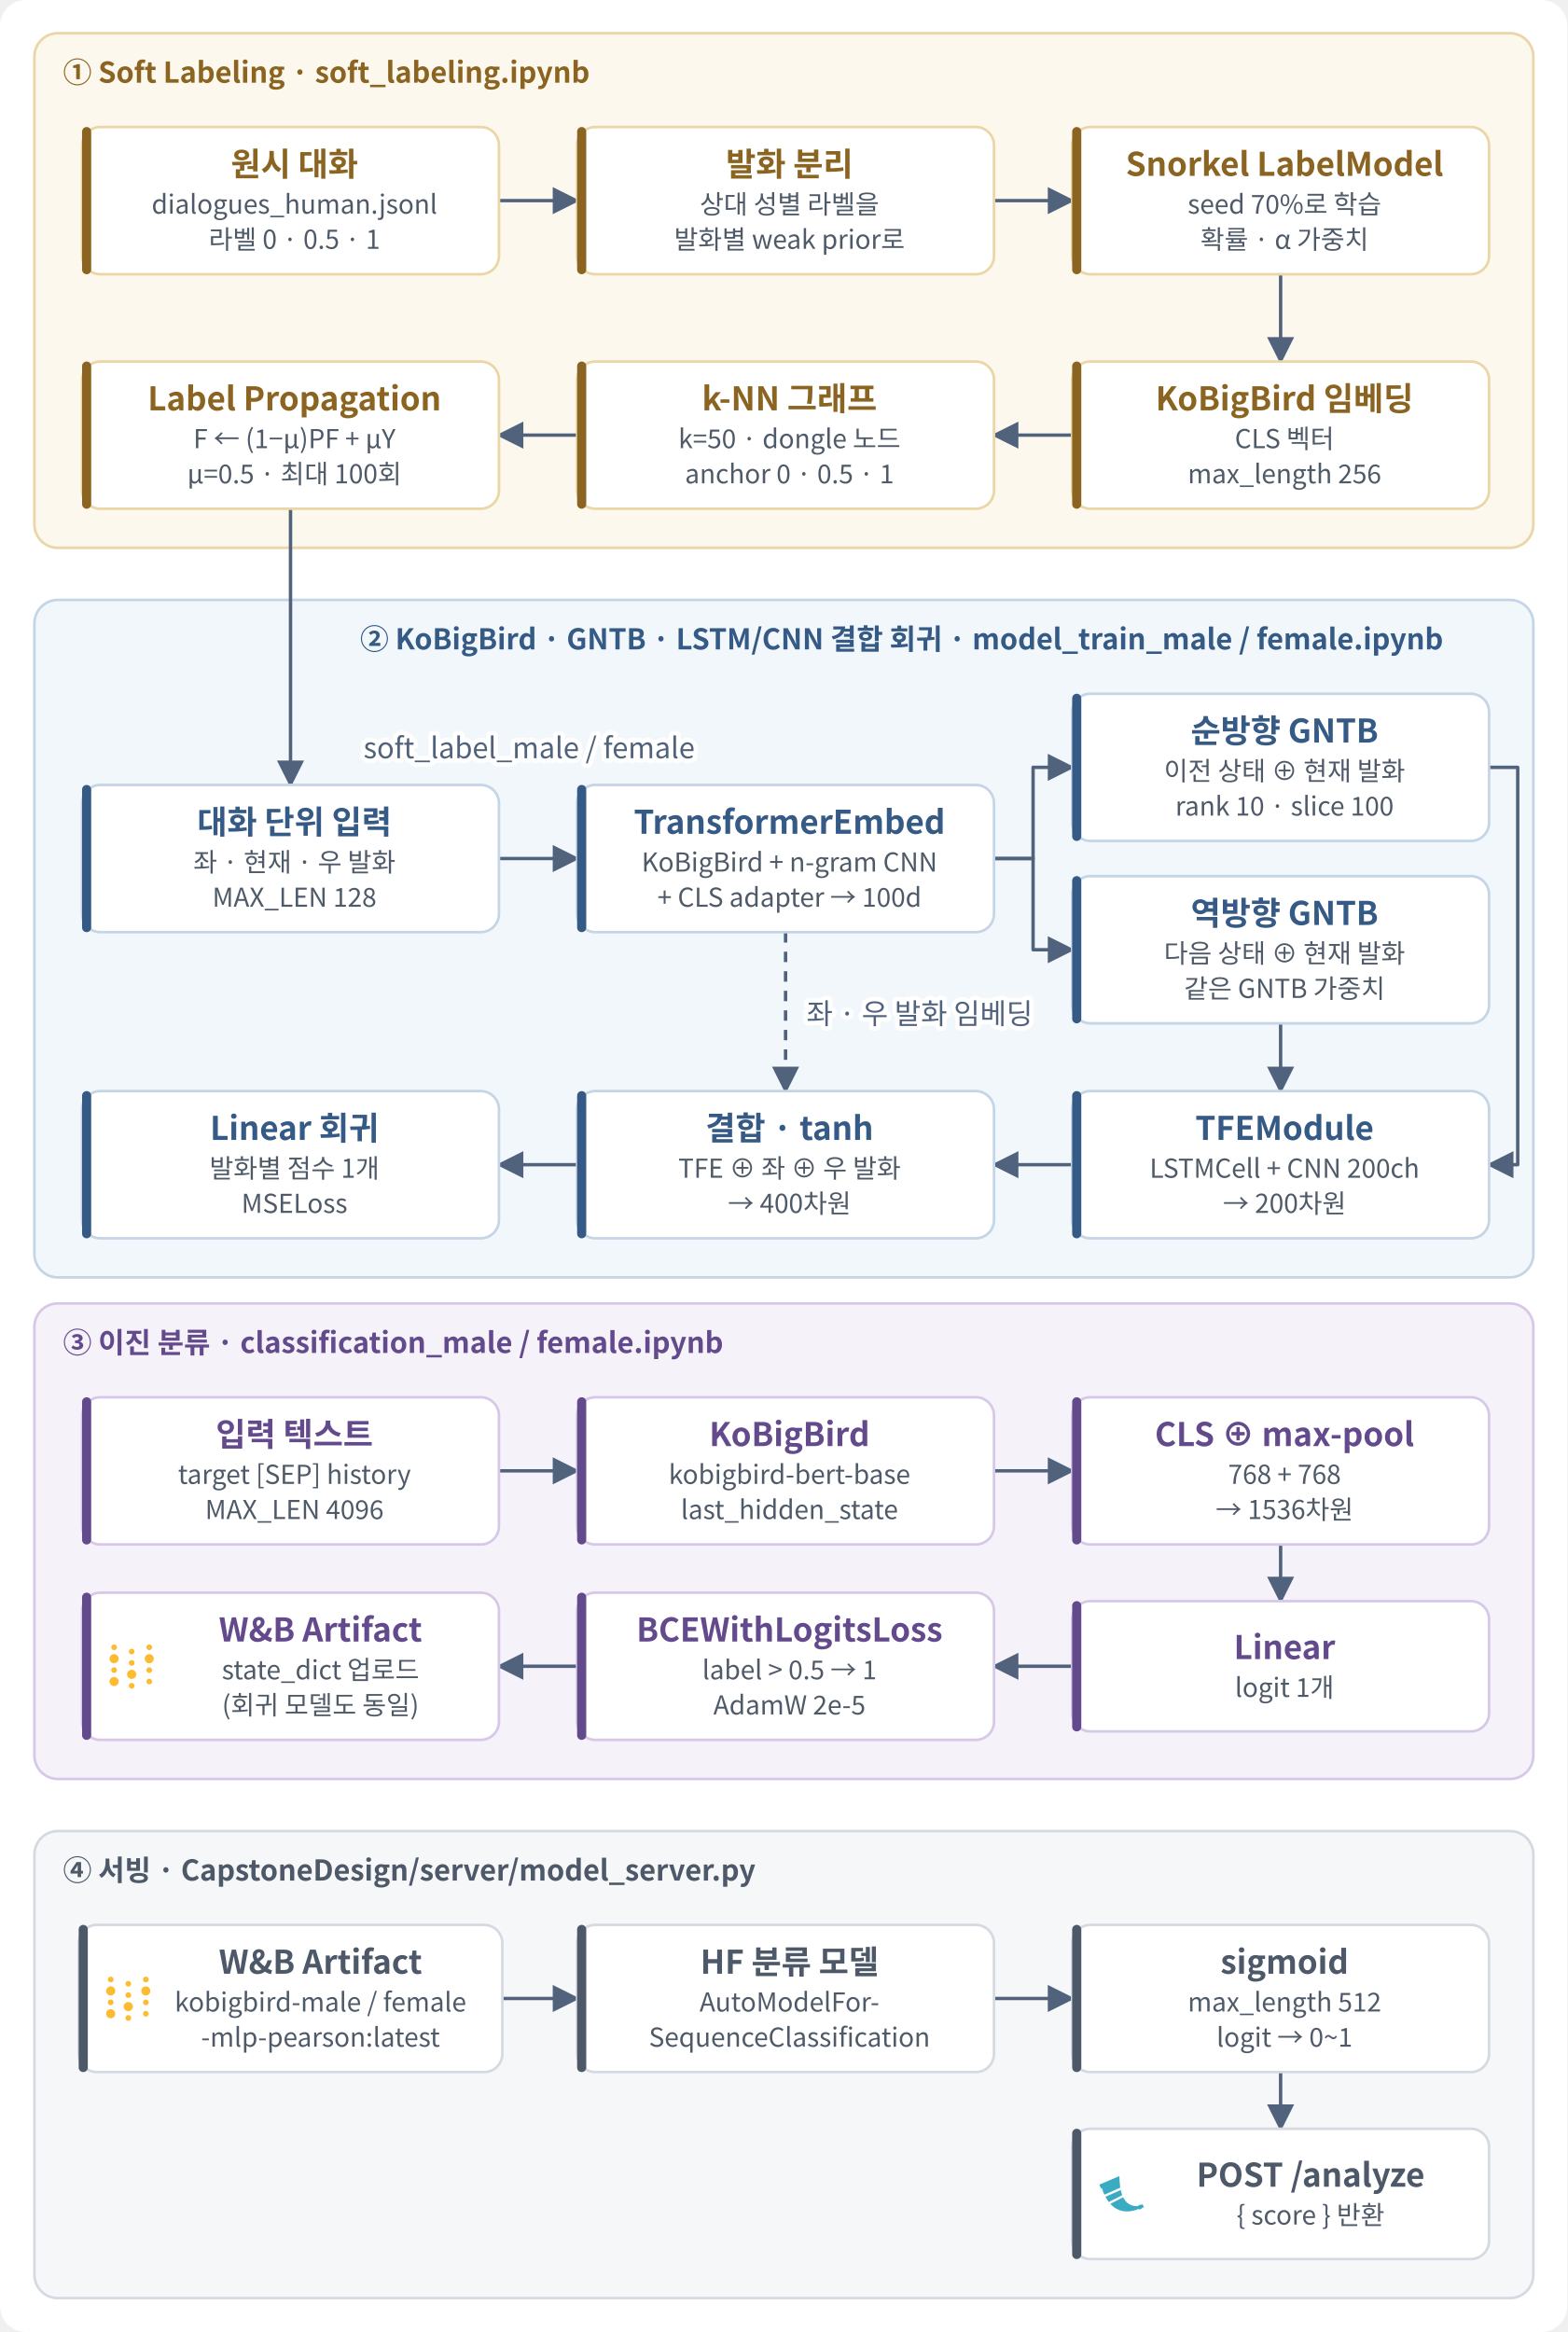
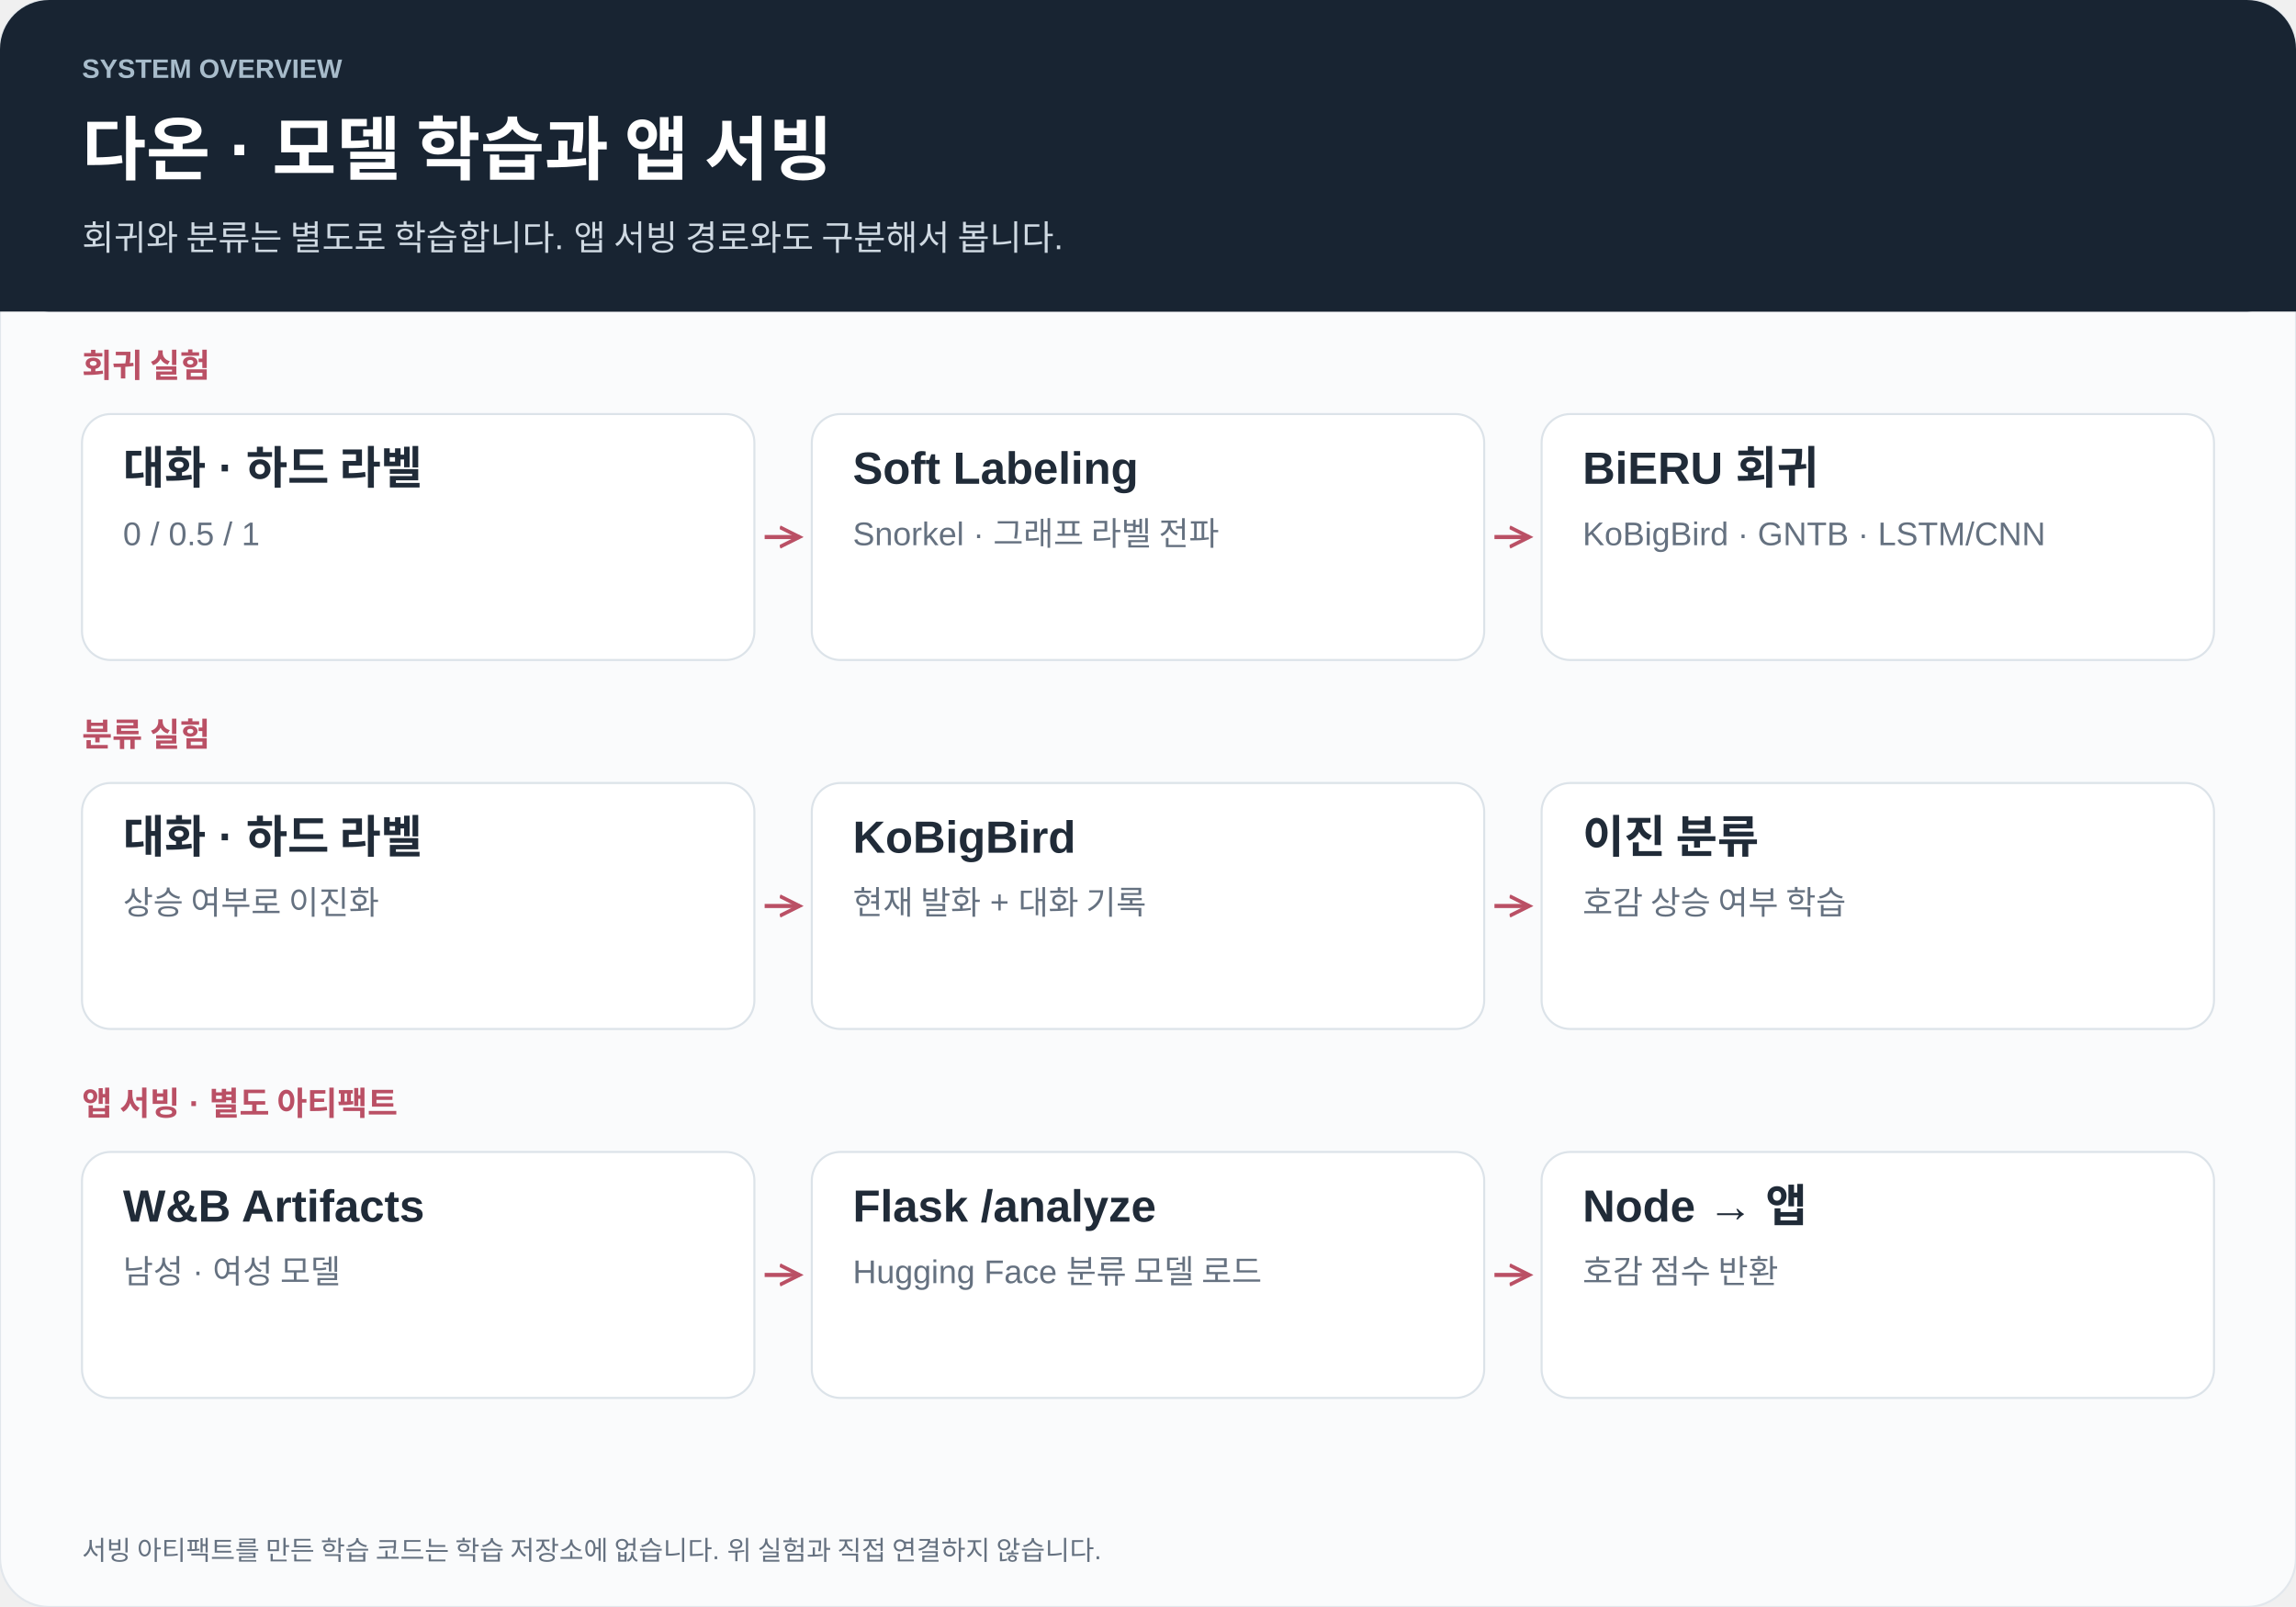
- <svg xmlns="http://www.w3.org/2000/svg" viewBox="-43 -44 1203 1790" width="1203" height="1790" font-family="Pretendard, 'Apple SD Gothic Neo', 'Noto Sans KR', 'Noto Sans CJK KR', 'Malgun Gothic', sans-serif">
+ <svg xmlns="http://www.w3.org/2000/svg" width="1120" height="784" viewBox="0 0 1120 784" role="img" aria-labelledby="title desc" font-family="Segoe UI, Malgun Gothic, Arial, sans-serif">
  <defs>
-     <marker id="ah" viewBox="0 0 10 10" refX="9" refY="5" markerWidth="8" markerHeight="8" orient="auto-start-reverse">
-       <path d="M0,0 L10,5 L0,10 z" fill="#51627d" />
+     <marker id="arrow" viewBox="0 0 10 10" refX="8" refY="5" markerWidth="6" markerHeight="6" orient="auto">
+       <path d="M0 1 L8 5 L0 9" fill="none" stroke="#BA5065" stroke-width="1.5" />
    </marker>
  </defs>
-   <rect x="-43" y="-44" width="1203" height="1790" rx="20" fill="#ffffff" />
-   <rect x="-16.6" y="-18.5" width="1150.6" height="395.0" rx="18" fill="#fdf8ee" stroke="#ead6a6" stroke-width="2" />
-   <text x="5.4" y="19.5" font-size="22" font-weight="700" fill="#8a6420">① Soft Labeling · soft_labeling.ipynb</text>
-   <rect x="-16.6" y="416.5" width="1150.6" height="520.0" rx="18" fill="#f2f7fb" stroke="#c4d5e6" stroke-width="2" />
-   <text x="233.4" y="454.5" font-size="22" font-weight="700" fill="#355a85">② KoBigBird · GNTB · LSTM/CNN 결합 회귀 · model_train_male / female.ipynb</text>
-   <rect x="-16.6" y="956.5" width="1150.6" height="365.0" rx="18" fill="#f6f2fa" stroke="#d7c8e8" stroke-width="2" />
-   <text x="5.4" y="994.5" font-size="22" font-weight="700" fill="#634a8c">③ 이진 분류 · classification_male / female.ipynb</text>
-   <rect x="-16.6" y="1361.5" width="1150.6" height="358.5" rx="18" fill="#f6f7f9" stroke="#d5dae2" stroke-width="2" />
-   <text x="5.4" y="1399.5" font-size="22" font-weight="700" fill="#4d5868">④ 서빙 · CapstoneDesign/server/model_server.py</text>
-   <path d="M340.0,110.0 L400.0,110.0" fill="none" stroke="#51627d" stroke-width="2.6" stroke-linejoin="round" marker-end="url(#ah)" />
-   <path d="M720.0,110.0 L780.0,110.0" fill="none" stroke="#51627d" stroke-width="2.6" stroke-linejoin="round" marker-end="url(#ah)" />
-   <path d="M940.0,166.5 L940.0,233.5" fill="none" stroke="#51627d" stroke-width="2.6" stroke-linejoin="round" marker-end="url(#ah)" />
-   <path d="M780.0,290.0 L720.0,290.0" fill="none" stroke="#51627d" stroke-width="2.6" stroke-linejoin="round" marker-end="url(#ah)" />
-   <path d="M400.0,290.0 L340.0,290.0" fill="none" stroke="#51627d" stroke-width="2.6" stroke-linejoin="round" marker-end="url(#ah)" />
-   <path d="M180.0,346.5 L180.0,558.5" fill="none" stroke="#51627d" stroke-width="2.6" stroke-linejoin="round" marker-end="url(#ah)" />
-   <path d="M340.0,615.0 L400.0,615.0" fill="none" stroke="#51627d" stroke-width="2.6" stroke-linejoin="round" marker-end="url(#ah)" />
-   <path d="M720.0,615.0 L750.0,615.0 L750.0,545.0 L780.0,545.0" fill="none" stroke="#51627d" stroke-width="2.6" stroke-linejoin="round" marker-end="url(#ah)" />
-   <path d="M720.0,615.0 L750.0,615.0 L750.0,685.0 L780.0,685.0" fill="none" stroke="#51627d" stroke-width="2.6" stroke-linejoin="round" marker-end="url(#ah)" />
-   <path d="M1100.0,545.0 L1122.0,545.0 L1122.0,850.0 L1100.0,850.0" fill="none" stroke="#51627d" stroke-width="2.6" stroke-linejoin="round" marker-end="url(#ah)" />
-   <path d="M940.0,741.5 L940.0,793.5" fill="none" stroke="#51627d" stroke-width="2.6" stroke-linejoin="round" marker-end="url(#ah)" />
-   <path d="M780.0,850.0 L720.0,850.0" fill="none" stroke="#51627d" stroke-width="2.6" stroke-linejoin="round" marker-end="url(#ah)" />
-   <path d="M400.0,850.0 L340.0,850.0" fill="none" stroke="#51627d" stroke-width="2.6" stroke-linejoin="round" marker-end="url(#ah)" />
-   <path d="M560.0,671.5 L560.0,793.5" fill="none" stroke="#51627d" stroke-width="2.6" stroke-linejoin="round" stroke-dasharray="8 7" marker-end="url(#ah)" />
-   <path d="M340.0,1085.0 L400.0,1085.0" fill="none" stroke="#51627d" stroke-width="2.6" stroke-linejoin="round" marker-end="url(#ah)" />
-   <path d="M720.0,1085.0 L780.0,1085.0" fill="none" stroke="#51627d" stroke-width="2.6" stroke-linejoin="round" marker-end="url(#ah)" />
-   <path d="M940.0,1141.5 L940.0,1185.0" fill="none" stroke="#51627d" stroke-width="2.6" stroke-linejoin="round" marker-end="url(#ah)" />
-   <path d="M780.0,1235.0 L720.0,1235.0" fill="none" stroke="#51627d" stroke-width="2.6" stroke-linejoin="round" marker-end="url(#ah)" />
-   <path d="M400.0,1235.0 L340.0,1235.0" fill="none" stroke="#51627d" stroke-width="2.6" stroke-linejoin="round" marker-end="url(#ah)" />
-   <path d="M342.6,1490.0 L400.0,1490.0" fill="none" stroke="#51627d" stroke-width="2.6" stroke-linejoin="round" marker-end="url(#ah)" />
-   <path d="M720.0,1490.0 L780.0,1490.0" fill="none" stroke="#51627d" stroke-width="2.6" stroke-linejoin="round" marker-end="url(#ah)" />
-   <path d="M940.0,1546.5 L940.0,1590.0" fill="none" stroke="#51627d" stroke-width="2.6" stroke-linejoin="round" marker-end="url(#ah)" />
-   <rect x="20.0" y="53.5" width="320.0" height="113.0" rx="14" fill="#ffffff" stroke="#ead6a6" stroke-width="2" />
-   <rect x="20.0" y="53.5" width="7" height="113.0" rx="3.5" fill="#8a6420" />
-   <text x="183.0" y="91.0" text-anchor="middle" font-size="25" font-weight="700" fill="#8a6420">원시 대화</text>
-   <text x="183.0" y="120.0" text-anchor="middle" font-size="20" fill="#4f5a69">dialogues_human.jsonl</text>
-   <text x="183.0" y="147.0" text-anchor="middle" font-size="20" fill="#4f5a69">라벨 0 · 0.5 · 1</text>
-   <rect x="400.0" y="53.5" width="320.0" height="113.0" rx="14" fill="#ffffff" stroke="#ead6a6" stroke-width="2" />
-   <rect x="400.0" y="53.5" width="7" height="113.0" rx="3.5" fill="#8a6420" />
-   <text x="563.0" y="91.0" text-anchor="middle" font-size="25" font-weight="700" fill="#8a6420">발화 분리</text>
-   <text x="563.0" y="120.0" text-anchor="middle" font-size="20" fill="#4f5a69">상대 성별 라벨을</text>
-   <text x="563.0" y="147.0" text-anchor="middle" font-size="20" fill="#4f5a69">발화별 weak prior로</text>
-   <rect x="780.0" y="53.5" width="320.0" height="113.0" rx="14" fill="#ffffff" stroke="#ead6a6" stroke-width="2" />
-   <rect x="780.0" y="53.5" width="7" height="113.0" rx="3.5" fill="#8a6420" />
-   <text x="943.0" y="91.0" text-anchor="middle" font-size="25" font-weight="700" fill="#8a6420">Snorkel LabelModel</text>
-   <text x="943.0" y="120.0" text-anchor="middle" font-size="20" fill="#4f5a69">seed 70%로 학습</text>
-   <text x="943.0" y="147.0" text-anchor="middle" font-size="20" fill="#4f5a69">확률 · α 가중치</text>
-   <rect x="780.0" y="233.5" width="320.0" height="113.0" rx="14" fill="#ffffff" stroke="#ead6a6" stroke-width="2" />
-   <rect x="780.0" y="233.5" width="7" height="113.0" rx="3.5" fill="#8a6420" />
-   <text x="943.0" y="271.0" text-anchor="middle" font-size="25" font-weight="700" fill="#8a6420">KoBigBird 임베딩</text>
-   <text x="943.0" y="300.0" text-anchor="middle" font-size="20" fill="#4f5a69">CLS 벡터</text>
-   <text x="943.0" y="327.0" text-anchor="middle" font-size="20" fill="#4f5a69">max_length 256</text>
-   <rect x="400.0" y="233.5" width="320.0" height="113.0" rx="14" fill="#ffffff" stroke="#ead6a6" stroke-width="2" />
-   <rect x="400.0" y="233.5" width="7" height="113.0" rx="3.5" fill="#8a6420" />
-   <text x="563.0" y="271.0" text-anchor="middle" font-size="25" font-weight="700" fill="#8a6420">k-NN 그래프</text>
-   <text x="563.0" y="300.0" text-anchor="middle" font-size="20" fill="#4f5a69">k=50 · dongle 노드</text>
-   <text x="563.0" y="327.0" text-anchor="middle" font-size="20" fill="#4f5a69">anchor 0 · 0.5 · 1</text>
-   <rect x="20.0" y="233.5" width="320.0" height="113.0" rx="14" fill="#ffffff" stroke="#ead6a6" stroke-width="2" />
-   <rect x="20.0" y="233.5" width="7" height="113.0" rx="3.5" fill="#8a6420" />
-   <text x="183.0" y="271.0" text-anchor="middle" font-size="25" font-weight="700" fill="#8a6420">Label Propagation</text>
-   <text x="183.0" y="300.0" text-anchor="middle" font-size="20" fill="#4f5a69">F ← (1−μ)PF + μY</text>
-   <text x="183.0" y="327.0" text-anchor="middle" font-size="20" fill="#4f5a69">μ=0.5 · 최대 100회</text>
-   <rect x="20.0" y="558.5" width="320.0" height="113.0" rx="14" fill="#ffffff" stroke="#c4d5e6" stroke-width="2" />
-   <rect x="20.0" y="558.5" width="7" height="113.0" rx="3.5" fill="#355a85" />
-   <text x="183.0" y="596.0" text-anchor="middle" font-size="25" font-weight="700" fill="#355a85">대화 단위 입력</text>
-   <text x="183.0" y="625.0" text-anchor="middle" font-size="20" fill="#4f5a69">좌 · 현재 · 우 발화</text>
-   <text x="183.0" y="652.0" text-anchor="middle" font-size="20" fill="#4f5a69">MAX_LEN 128</text>
-   <rect x="400.0" y="558.5" width="320.0" height="113.0" rx="14" fill="#ffffff" stroke="#c4d5e6" stroke-width="2" />
-   <rect x="400.0" y="558.5" width="7" height="113.0" rx="3.5" fill="#355a85" />
-   <text x="563.0" y="596.0" text-anchor="middle" font-size="25" font-weight="700" fill="#355a85">TransformerEmbed</text>
-   <text x="563.0" y="625.0" text-anchor="middle" font-size="20" fill="#4f5a69">KoBigBird + n-gram CNN</text>
-   <text x="563.0" y="652.0" text-anchor="middle" font-size="20" fill="#4f5a69">+ CLS adapter → 100d</text>
-   <rect x="780.0" y="488.5" width="320.0" height="113.0" rx="14" fill="#ffffff" stroke="#c4d5e6" stroke-width="2" />
-   <rect x="780.0" y="488.5" width="7" height="113.0" rx="3.5" fill="#355a85" />
-   <text x="943.0" y="526.0" text-anchor="middle" font-size="25" font-weight="700" fill="#355a85">순방향 GNTB</text>
-   <text x="943.0" y="555.0" text-anchor="middle" font-size="20" fill="#4f5a69">이전 상태 ⊕ 현재 발화</text>
-   <text x="943.0" y="582.0" text-anchor="middle" font-size="20" fill="#4f5a69">rank 10 · slice 100</text>
-   <rect x="780.0" y="628.5" width="320.0" height="113.0" rx="14" fill="#ffffff" stroke="#c4d5e6" stroke-width="2" />
-   <rect x="780.0" y="628.5" width="7" height="113.0" rx="3.5" fill="#355a85" />
-   <text x="943.0" y="666.0" text-anchor="middle" font-size="25" font-weight="700" fill="#355a85">역방향 GNTB</text>
-   <text x="943.0" y="695.0" text-anchor="middle" font-size="20" fill="#4f5a69">다음 상태 ⊕ 현재 발화</text>
-   <text x="943.0" y="722.0" text-anchor="middle" font-size="20" fill="#4f5a69">같은 GNTB 가중치</text>
-   <rect x="780.0" y="793.5" width="320.0" height="113.0" rx="14" fill="#ffffff" stroke="#c4d5e6" stroke-width="2" />
-   <rect x="780.0" y="793.5" width="7" height="113.0" rx="3.5" fill="#355a85" />
-   <text x="943.0" y="831.0" text-anchor="middle" font-size="25" font-weight="700" fill="#355a85">TFEModule</text>
-   <text x="943.0" y="860.0" text-anchor="middle" font-size="20" fill="#4f5a69">LSTMCell + CNN 200ch</text>
-   <text x="943.0" y="887.0" text-anchor="middle" font-size="20" fill="#4f5a69">→ 200차원</text>
-   <rect x="400.0" y="793.5" width="320.0" height="113.0" rx="14" fill="#ffffff" stroke="#c4d5e6" stroke-width="2" />
-   <rect x="400.0" y="793.5" width="7" height="113.0" rx="3.5" fill="#355a85" />
-   <text x="563.0" y="831.0" text-anchor="middle" font-size="25" font-weight="700" fill="#355a85">결합 · tanh</text>
-   <text x="563.0" y="860.0" text-anchor="middle" font-size="20" fill="#4f5a69">TFE ⊕ 좌 ⊕ 우 발화</text>
-   <text x="563.0" y="887.0" text-anchor="middle" font-size="20" fill="#4f5a69">→ 400차원</text>
-   <rect x="20.0" y="793.5" width="320.0" height="113.0" rx="14" fill="#ffffff" stroke="#c4d5e6" stroke-width="2" />
-   <rect x="20.0" y="793.5" width="7" height="113.0" rx="3.5" fill="#355a85" />
-   <text x="183.0" y="831.0" text-anchor="middle" font-size="25" font-weight="700" fill="#355a85">Linear 회귀</text>
-   <text x="183.0" y="860.0" text-anchor="middle" font-size="20" fill="#4f5a69">발화별 점수 1개</text>
-   <text x="183.0" y="887.0" text-anchor="middle" font-size="20" fill="#4f5a69">MSELoss</text>
-   <rect x="20.0" y="1028.5" width="320.0" height="113.0" rx="14" fill="#ffffff" stroke="#d7c8e8" stroke-width="2" />
-   <rect x="20.0" y="1028.5" width="7" height="113.0" rx="3.5" fill="#634a8c" />
-   <text x="183.0" y="1066.0" text-anchor="middle" font-size="25" font-weight="700" fill="#634a8c">입력 텍스트</text>
-   <text x="183.0" y="1095.0" text-anchor="middle" font-size="20" fill="#4f5a69">target [SEP] history</text>
-   <text x="183.0" y="1122.0" text-anchor="middle" font-size="20" fill="#4f5a69">MAX_LEN 4096</text>
-   <rect x="400.0" y="1028.5" width="320.0" height="113.0" rx="14" fill="#ffffff" stroke="#d7c8e8" stroke-width="2" />
-   <rect x="400.0" y="1028.5" width="7" height="113.0" rx="3.5" fill="#634a8c" />
-   <text x="563.0" y="1066.0" text-anchor="middle" font-size="25" font-weight="700" fill="#634a8c">KoBigBird</text>
-   <text x="563.0" y="1095.0" text-anchor="middle" font-size="20" fill="#4f5a69">kobigbird-bert-base</text>
-   <text x="563.0" y="1122.0" text-anchor="middle" font-size="20" fill="#4f5a69">last_hidden_state</text>
-   <rect x="780.0" y="1028.5" width="320.0" height="113.0" rx="14" fill="#ffffff" stroke="#d7c8e8" stroke-width="2" />
-   <rect x="780.0" y="1028.5" width="7" height="113.0" rx="3.5" fill="#634a8c" />
-   <text x="943.0" y="1066.0" text-anchor="middle" font-size="25" font-weight="700" fill="#634a8c">CLS ⊕ max-pool</text>
-   <text x="943.0" y="1095.0" text-anchor="middle" font-size="20" fill="#4f5a69">768 + 768</text>
-   <text x="943.0" y="1122.0" text-anchor="middle" font-size="20" fill="#4f5a69">→ 1536차원</text>
-   <rect x="780.0" y="1185.0" width="320.0" height="100.0" rx="14" fill="#ffffff" stroke="#d7c8e8" stroke-width="2" />
-   <rect x="780.0" y="1185.0" width="7" height="100.0" rx="3.5" fill="#634a8c" />
-   <text x="943.0" y="1229.5" text-anchor="middle" font-size="25" font-weight="700" fill="#634a8c">Linear</text>
-   <text x="943.0" y="1258.5" text-anchor="middle" font-size="20" fill="#4f5a69">logit 1개</text>
-   <rect x="400.0" y="1178.5" width="320.0" height="113.0" rx="14" fill="#ffffff" stroke="#d7c8e8" stroke-width="2" />
-   <rect x="400.0" y="1178.5" width="7" height="113.0" rx="3.5" fill="#634a8c" />
-   <text x="563.0" y="1216.0" text-anchor="middle" font-size="25" font-weight="700" fill="#634a8c">BCEWithLogitsLoss</text>
-   <text x="563.0" y="1245.0" text-anchor="middle" font-size="20" fill="#4f5a69">label &gt; 0.5 → 1</text>
-   <text x="563.0" y="1272.0" text-anchor="middle" font-size="20" fill="#4f5a69">AdamW 2e-5</text>
-   <rect x="20.0" y="1178.5" width="320.0" height="113.0" rx="14" fill="#ffffff" stroke="#d7c8e8" stroke-width="2" />
-   <rect x="20.0" y="1178.5" width="7" height="113.0" rx="3.5" fill="#634a8c" />
-   <svg x="41.0" y="1218.0" width="34" height="34" viewBox="0 0 24 24">
-     <path d="M2.529 3.269c.868 0 1.563-.692 1.563-1.556S3.397.156 2.529.156C1.66.156.966.848.966 1.713c0 .864.694 1.556 1.563 1.556m.551 7.034c1.332-.317 2.17-1.643 1.853-2.968-.319-1.326-1.65-2.162-2.982-1.845C.62 5.807-.219 7.133.1 8.46a2.463 2.463 0 0 0 2.981 1.844M3.08 22.668c1.332-.318 2.17-1.643 1.853-2.97a2.486 2.486 0 0 0-2.982-1.844C.62 18.171-.219 19.497.1 20.823s1.65 2.162 2.981 1.845m.986-8.591c0-.865-.695-1.556-1.563-1.556-.869 0-1.563.691-1.563 1.556 0 .864.694 1.556 1.563 1.556.868 0 1.563-.691 1.563-1.556m7.988-.172a2.484 2.484 0 0 0-2.489 2.479c0 1.354 1.1 2.479 2.49 2.479a2.485 2.485 0 0 0 2.489-2.48c-.03-1.382-1.13-2.478-2.49-2.478m0 7.089c-.868 0-1.563.692-1.563 1.557 0 .864.695 1.556 1.563 1.556.869 0 1.563-.692 1.563-1.556-.029-.865-.723-1.557-1.563-1.557m0-9.251c.869 0 1.563-.692 1.563-1.557 0-.864-.694-1.556-1.563-1.556-.868 0-1.563.692-1.563 1.556s.695 1.557 1.563 1.557m.23-6.196c.84-.144 1.418-.922 1.273-1.758-.144-.836-.926-1.412-1.765-1.268-.84.144-1.419.922-1.274 1.758s.926 1.384 1.766 1.268m11.03 4.093a2.48 2.48 0 0 0 0-3.487c-.955-.951-2.547-.951-3.502 0a2.48 2.48 0 0 0 0 3.487c.955.98 2.547.98 3.502 0m-1.737-6.371c.868 0 1.563-.692 1.563-1.556S22.446.156 21.578.156c-.869 0-1.563.692-1.563 1.557 0 .864.694 1.556 1.563 1.556m0 9.281c-.869 0-1.563.692-1.563 1.556s.694 1.557 1.563 1.557c.868 0 1.563-.692 1.563-1.557-.03-.864-.724-1.556-1.563-1.556m0 6.169c-.869 0-1.563.691-1.563 1.556s.694 1.556 1.563 1.556c.868 0 1.563-.691 1.563-1.556-.03-.864-.724-1.556-1.563-1.556" fill="#fcbc32" />
-   </svg>
-   <text x="203.0" y="1216.0" text-anchor="middle" font-size="25" font-weight="700" fill="#634a8c">W&amp;B Artifact</text>
-   <text x="203.0" y="1245.0" text-anchor="middle" font-size="20" fill="#4f5a69">state_dict 업로드</text>
-   <text x="203.0" y="1272.0" text-anchor="middle" font-size="20" fill="#4f5a69">(회귀 모델도 동일)</text>
-   <rect x="17.4" y="1433.5" width="325.2" height="113.0" rx="14" fill="#ffffff" stroke="#d5dae2" stroke-width="2" />
-   <rect x="17.4" y="1433.5" width="7" height="113.0" rx="3.5" fill="#4d5868" />
-   <svg x="38.4" y="1473.0" width="34" height="34" viewBox="0 0 24 24">
-     <path d="M2.529 3.269c.868 0 1.563-.692 1.563-1.556S3.397.156 2.529.156C1.66.156.966.848.966 1.713c0 .864.694 1.556 1.563 1.556m.551 7.034c1.332-.317 2.17-1.643 1.853-2.968-.319-1.326-1.65-2.162-2.982-1.845C.62 5.807-.219 7.133.1 8.46a2.463 2.463 0 0 0 2.981 1.844M3.08 22.668c1.332-.318 2.17-1.643 1.853-2.97a2.486 2.486 0 0 0-2.982-1.844C.62 18.171-.219 19.497.1 20.823s1.65 2.162 2.981 1.845m.986-8.591c0-.865-.695-1.556-1.563-1.556-.869 0-1.563.691-1.563 1.556 0 .864.694 1.556 1.563 1.556.868 0 1.563-.691 1.563-1.556m7.988-.172a2.484 2.484 0 0 0-2.489 2.479c0 1.354 1.1 2.479 2.49 2.479a2.485 2.485 0 0 0 2.489-2.48c-.03-1.382-1.13-2.478-2.49-2.478m0 7.089c-.868 0-1.563.692-1.563 1.557 0 .864.695 1.556 1.563 1.556.869 0 1.563-.692 1.563-1.556-.029-.865-.723-1.557-1.563-1.557m0-9.251c.869 0 1.563-.692 1.563-1.557 0-.864-.694-1.556-1.563-1.556-.868 0-1.563.692-1.563 1.556s.695 1.557 1.563 1.557m.23-6.196c.84-.144 1.418-.922 1.273-1.758-.144-.836-.926-1.412-1.765-1.268-.84.144-1.419.922-1.274 1.758s.926 1.384 1.766 1.268m11.03 4.093a2.48 2.48 0 0 0 0-3.487c-.955-.951-2.547-.951-3.502 0a2.48 2.48 0 0 0 0 3.487c.955.98 2.547.98 3.502 0m-1.737-6.371c.868 0 1.563-.692 1.563-1.556S22.446.156 21.578.156c-.869 0-1.563.692-1.563 1.557 0 .864.694 1.556 1.563 1.556m0 9.281c-.869 0-1.563.692-1.563 1.556s.694 1.557 1.563 1.557c.868 0 1.563-.692 1.563-1.557-.03-.864-.724-1.556-1.563-1.556m0 6.169c-.869 0-1.563.691-1.563 1.556s.694 1.556 1.563 1.556c.868 0 1.563-.691 1.563-1.556-.03-.864-.724-1.556-1.563-1.556" fill="#fcbc32" />
-   </svg>
-   <text x="203.0" y="1471.0" text-anchor="middle" font-size="25" font-weight="700" fill="#4d5868">W&amp;B Artifact</text>
-   <text x="203.0" y="1500.0" text-anchor="middle" font-size="20" fill="#4f5a69">kobigbird-male / female</text>
-   <text x="203.0" y="1527.0" text-anchor="middle" font-size="20" fill="#4f5a69">-mlp-pearson:latest</text>
-   <rect x="400.0" y="1433.5" width="320.0" height="113.0" rx="14" fill="#ffffff" stroke="#d5dae2" stroke-width="2" />
-   <rect x="400.0" y="1433.5" width="7" height="113.0" rx="3.5" fill="#4d5868" />
-   <text x="563.0" y="1471.0" text-anchor="middle" font-size="25" font-weight="700" fill="#4d5868">HF 분류 모델</text>
-   <text x="563.0" y="1500.0" text-anchor="middle" font-size="20" fill="#4f5a69">AutoModelFor-</text>
-   <text x="563.0" y="1527.0" text-anchor="middle" font-size="20" fill="#4f5a69">SequenceClassification</text>
-   <rect x="780.0" y="1433.5" width="320.0" height="113.0" rx="14" fill="#ffffff" stroke="#d5dae2" stroke-width="2" />
-   <rect x="780.0" y="1433.5" width="7" height="113.0" rx="3.5" fill="#4d5868" />
-   <text x="943.0" y="1471.0" text-anchor="middle" font-size="25" font-weight="700" fill="#4d5868">sigmoid</text>
-   <text x="943.0" y="1500.0" text-anchor="middle" font-size="20" fill="#4f5a69">max_length 512</text>
-   <text x="943.0" y="1527.0" text-anchor="middle" font-size="20" fill="#4f5a69">logit → 0~1</text>
-   <rect x="780.0" y="1590.0" width="320.0" height="100.0" rx="14" fill="#ffffff" stroke="#d5dae2" stroke-width="2" />
-   <rect x="780.0" y="1590.0" width="7" height="100.0" rx="3.5" fill="#4d5868" />
-   <g transform="translate(801.0,1623.0) scale(1.4167)">
-     <path d="M10.773 2.878c-.013 1.434.322 4.624.445 5.734l-8.558 3.83c-.56-.959-.98-2.304-1.237-3.38l-.06.027c-.205.09-.406.053-.494-.088l-.011-.018-.82-1.506c-.058-.105-.05-.252.024-.392a.78.78 0 0 1 .358-.331l9.824-4.207c.146-.064.299-.063.4.004.106.062.127.128.13.327Zm.68 7c.523 1.97.675 2.412.832 2.818l-7.263 3.7a19.35 19.35 0 0 1-1.81-2.83l8.24-3.689Zm12.432 8.786h.003c.283.402-.047.657-.153.698l-.947.37c.037.125.035.319-.217.414l-.736.287c-.229.09-.398-.059-.42-.2l-.025-.125c-4.427 1.784-7.94 1.685-10.696.647-1.981-.745-3.576-1.983-4.846-3.379l6.948-3.54c.721 1.431 1.586 2.454 2.509 3.178 2.086 1.638 4.415 1.712 5.793 1.563l-.047-.233c-.015-.077.007-.135.086-.165l.734-.288a.302.302 0 0 1 .342.086l.748-.288a.306.306 0 0 1 .341.086l.583.89Z" fill="#3BABC3" />
-   </g>
-   <text x="963.0" y="1634.5" text-anchor="middle" font-size="25" font-weight="700" fill="#4d5868">POST /analyze</text>
-   <text x="963.0" y="1663.5" text-anchor="middle" font-size="20" fill="#4f5a69">{ score } 반환</text>
-   <text x="236.0" y="538.0" text-anchor="start" font-size="22" fill="#ffffff" stroke="#ffffff" stroke-width="7" stroke-linejoin="round">soft_label_male / female</text>
-   <text x="236.0" y="538.0" text-anchor="start" font-size="22" fill="#51627d">soft_label_male / female</text>
-   <text x="576.0" y="742.0" text-anchor="start" font-size="22" fill="#ffffff" stroke="#ffffff" stroke-width="7" stroke-linejoin="round">좌 · 우 발화 임베딩</text>
-   <text x="576.0" y="742.0" text-anchor="start" font-size="22" fill="#51627d">좌 · 우 발화 임베딩</text>
+   <rect x="0" y="0" width="1120" height="784" rx="24" fill="#FAFBFC" stroke="#E2E7EC" />
+   <rect x="0" y="0" width="1120" height="152" rx="24" fill="#182432" stroke="none" />
+   <rect x="0" y="116" width="1120" height="36" rx="0" fill="#182432" stroke="none" />
+   <text x="40" y="38" font-size="13" fill="#A8BCCB" font-weight="650">SYSTEM OVERVIEW</text>
+   <text x="40" y="85" font-size="34" fill="#FFFFFF" font-weight="650">다온 · 모델 학습과 앱 서빙</text>
+   <text x="40" y="122" font-size="17" fill="#CFD9E2" font-weight="400">회귀와 분류는 별도로 학습합니다. 앱 서빙 경로와도 구분해서 봅니다.</text>
+   <text x="40" y="184" font-size="16" fill="#BA5065" font-weight="650">회귀 실험</text>
+   <rect x="40" y="202" width="328" height="120" rx="14" fill="#FFFFFF" stroke="#DCE3E9" />
+   <text x="60" y="236" font-size="22" fill="#202B38" font-weight="650">대화 · 하드 라벨</text>
+   <text x="60" y="266" font-size="16" fill="#657180" font-weight="400">0 / 0.5 / 1</text>
+   <path d="M373 262 L390 262" fill="none" stroke="#BA5065" stroke-width="2" marker-end="url(#arrow)" />
+   <rect x="396" y="202" width="328" height="120" rx="14" fill="#FFFFFF" stroke="#DCE3E9" />
+   <text x="416" y="236" font-size="22" fill="#202B38" font-weight="650">Soft Labeling</text>
+   <text x="416" y="266" font-size="16" fill="#657180" font-weight="400">Snorkel · 그래프 라벨 전파</text>
+   <path d="M729 262 L746 262" fill="none" stroke="#BA5065" stroke-width="2" marker-end="url(#arrow)" />
+   <rect x="752" y="202" width="328" height="120" rx="14" fill="#FFFFFF" stroke="#DCE3E9" />
+   <text x="772" y="236" font-size="22" fill="#202B38" font-weight="650">BiERU 회귀</text>
+   <text x="772" y="266" font-size="16" fill="#657180" font-weight="400">KoBigBird · GNTB · LSTM/CNN</text>
+   <text x="40" y="364" font-size="16" fill="#BA5065" font-weight="650">분류 실험</text>
+   <rect x="40" y="382" width="328" height="120" rx="14" fill="#FFFFFF" stroke="#DCE3E9" />
+   <text x="60" y="416" font-size="22" fill="#202B38" font-weight="650">대화 · 하드 라벨</text>
+   <text x="60" y="446" font-size="16" fill="#657180" font-weight="400">상승 여부로 이진화</text>
+   <path d="M373 442 L390 442" fill="none" stroke="#BA5065" stroke-width="2" marker-end="url(#arrow)" />
+   <rect x="396" y="382" width="328" height="120" rx="14" fill="#FFFFFF" stroke="#DCE3E9" />
+   <text x="416" y="416" font-size="22" fill="#202B38" font-weight="650">KoBigBird</text>
+   <text x="416" y="446" font-size="16" fill="#657180" font-weight="400">현재 발화 + 대화 기록</text>
+   <path d="M729 442 L746 442" fill="none" stroke="#BA5065" stroke-width="2" marker-end="url(#arrow)" />
+   <rect x="752" y="382" width="328" height="120" rx="14" fill="#FFFFFF" stroke="#DCE3E9" />
+   <text x="772" y="416" font-size="22" fill="#202B38" font-weight="650">이진 분류</text>
+   <text x="772" y="446" font-size="16" fill="#657180" font-weight="400">호감 상승 여부 학습</text>
+   <text x="40" y="544" font-size="16" fill="#BA5065" font-weight="650">앱 서빙 · 별도 아티팩트</text>
+   <rect x="40" y="562" width="328" height="120" rx="14" fill="#FFFFFF" stroke="#DCE3E9" />
+   <text x="60" y="596" font-size="22" fill="#202B38" font-weight="650">W&amp;B Artifacts</text>
+   <text x="60" y="626" font-size="16" fill="#657180" font-weight="400">남성 · 여성 모델</text>
+   <path d="M373 622 L390 622" fill="none" stroke="#BA5065" stroke-width="2" marker-end="url(#arrow)" />
+   <rect x="396" y="562" width="328" height="120" rx="14" fill="#FFFFFF" stroke="#DCE3E9" />
+   <text x="416" y="596" font-size="22" fill="#202B38" font-weight="650">Flask /analyze</text>
+   <text x="416" y="626" font-size="16" fill="#657180" font-weight="400">Hugging Face 분류 모델 로드</text>
+   <path d="M729 622 L746 622" fill="none" stroke="#BA5065" stroke-width="2" marker-end="url(#arrow)" />
+   <rect x="752" y="562" width="328" height="120" rx="14" fill="#FFFFFF" stroke="#DCE3E9" />
+   <text x="772" y="596" font-size="22" fill="#202B38" font-weight="650">Node → 앱</text>
+   <text x="772" y="626" font-size="16" fill="#657180" font-weight="400">호감 점수 반환</text>
+   <text x="40" y="761" font-size="13" fill="#657180" font-weight="400">서빙 아티팩트를 만든 학습 코드는 학습 저장소에 없습니다. 위 실험과 직접 연결하지 않습니다.</text>
</svg>
